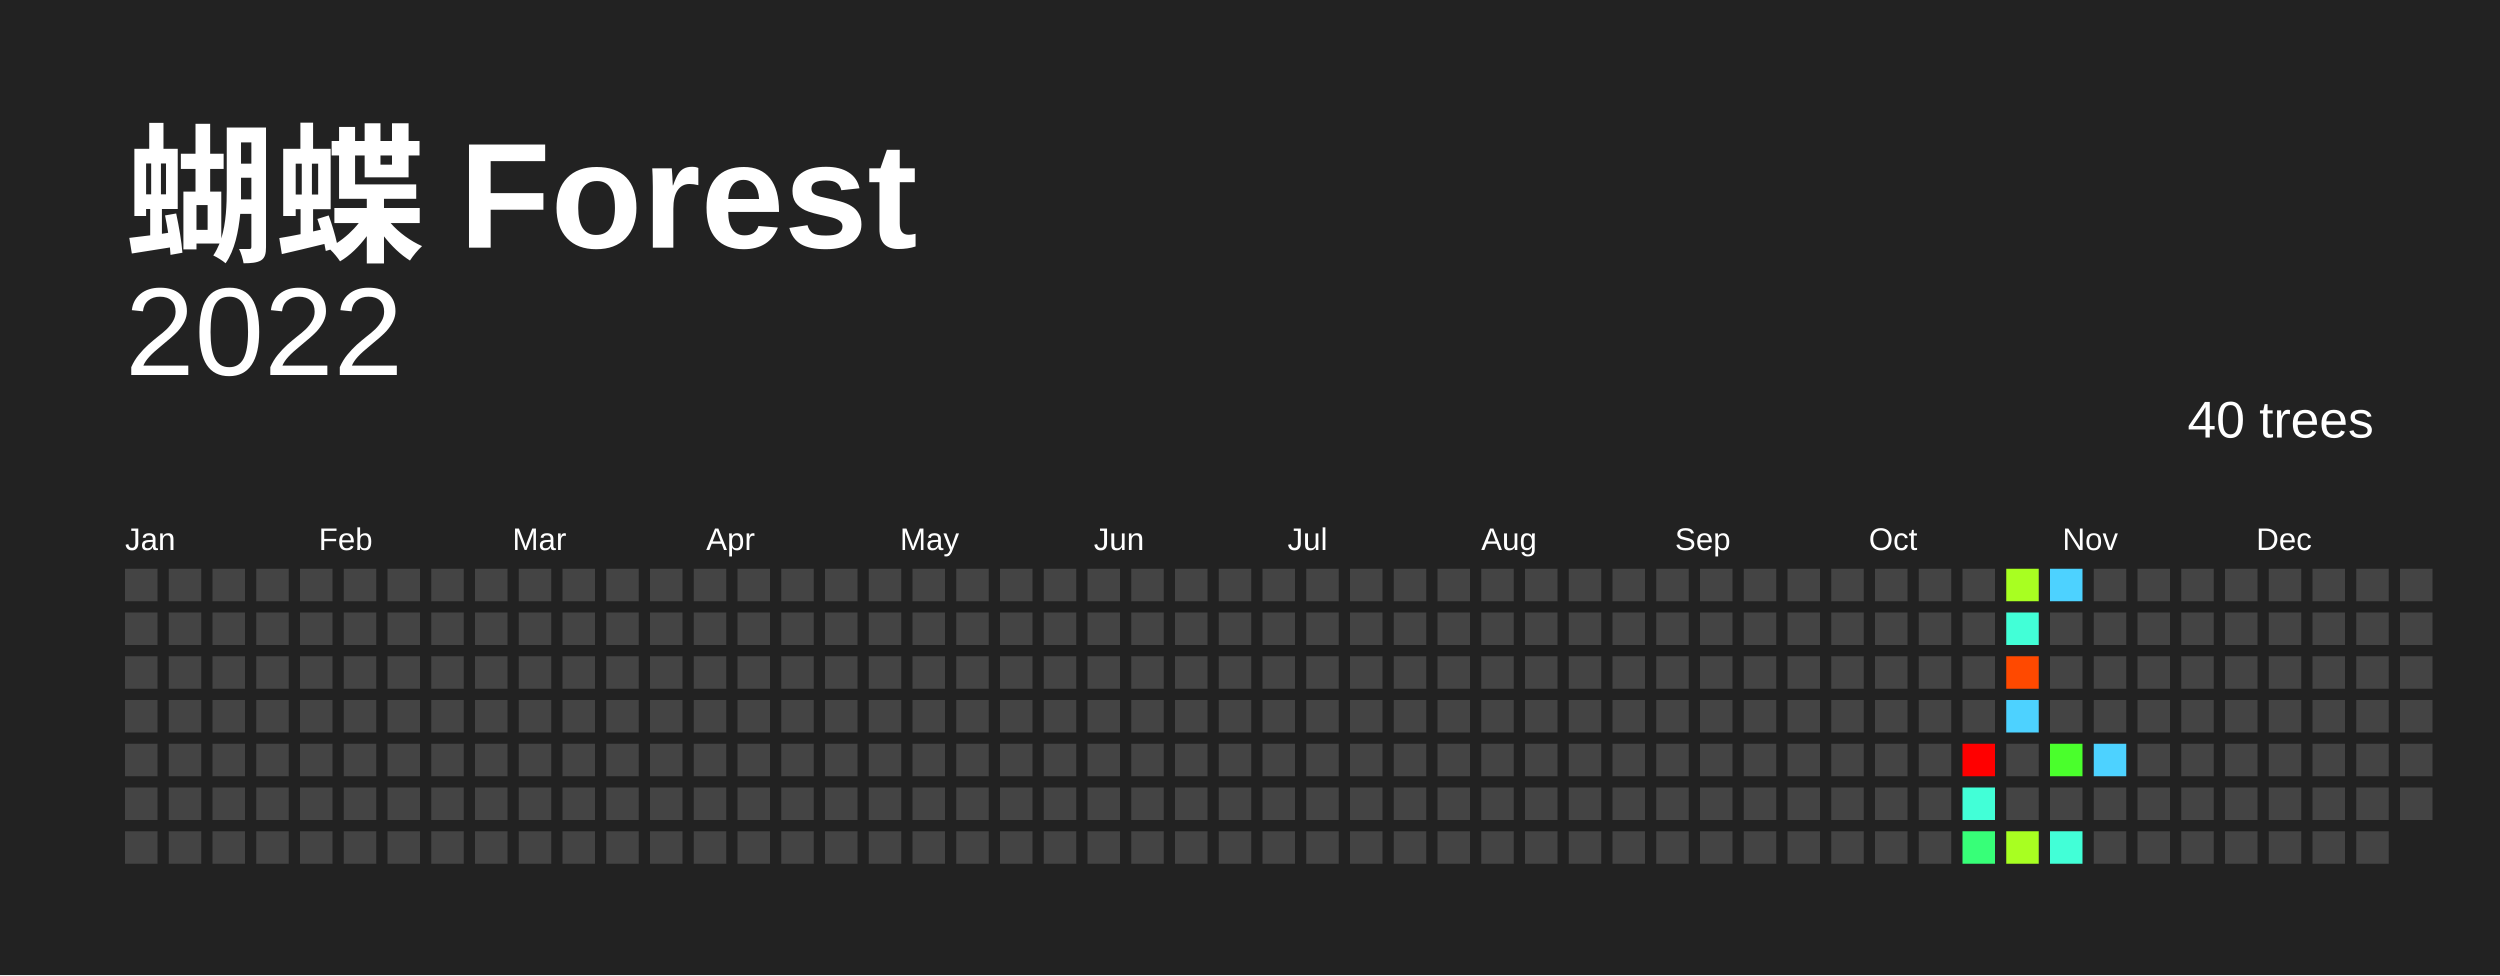
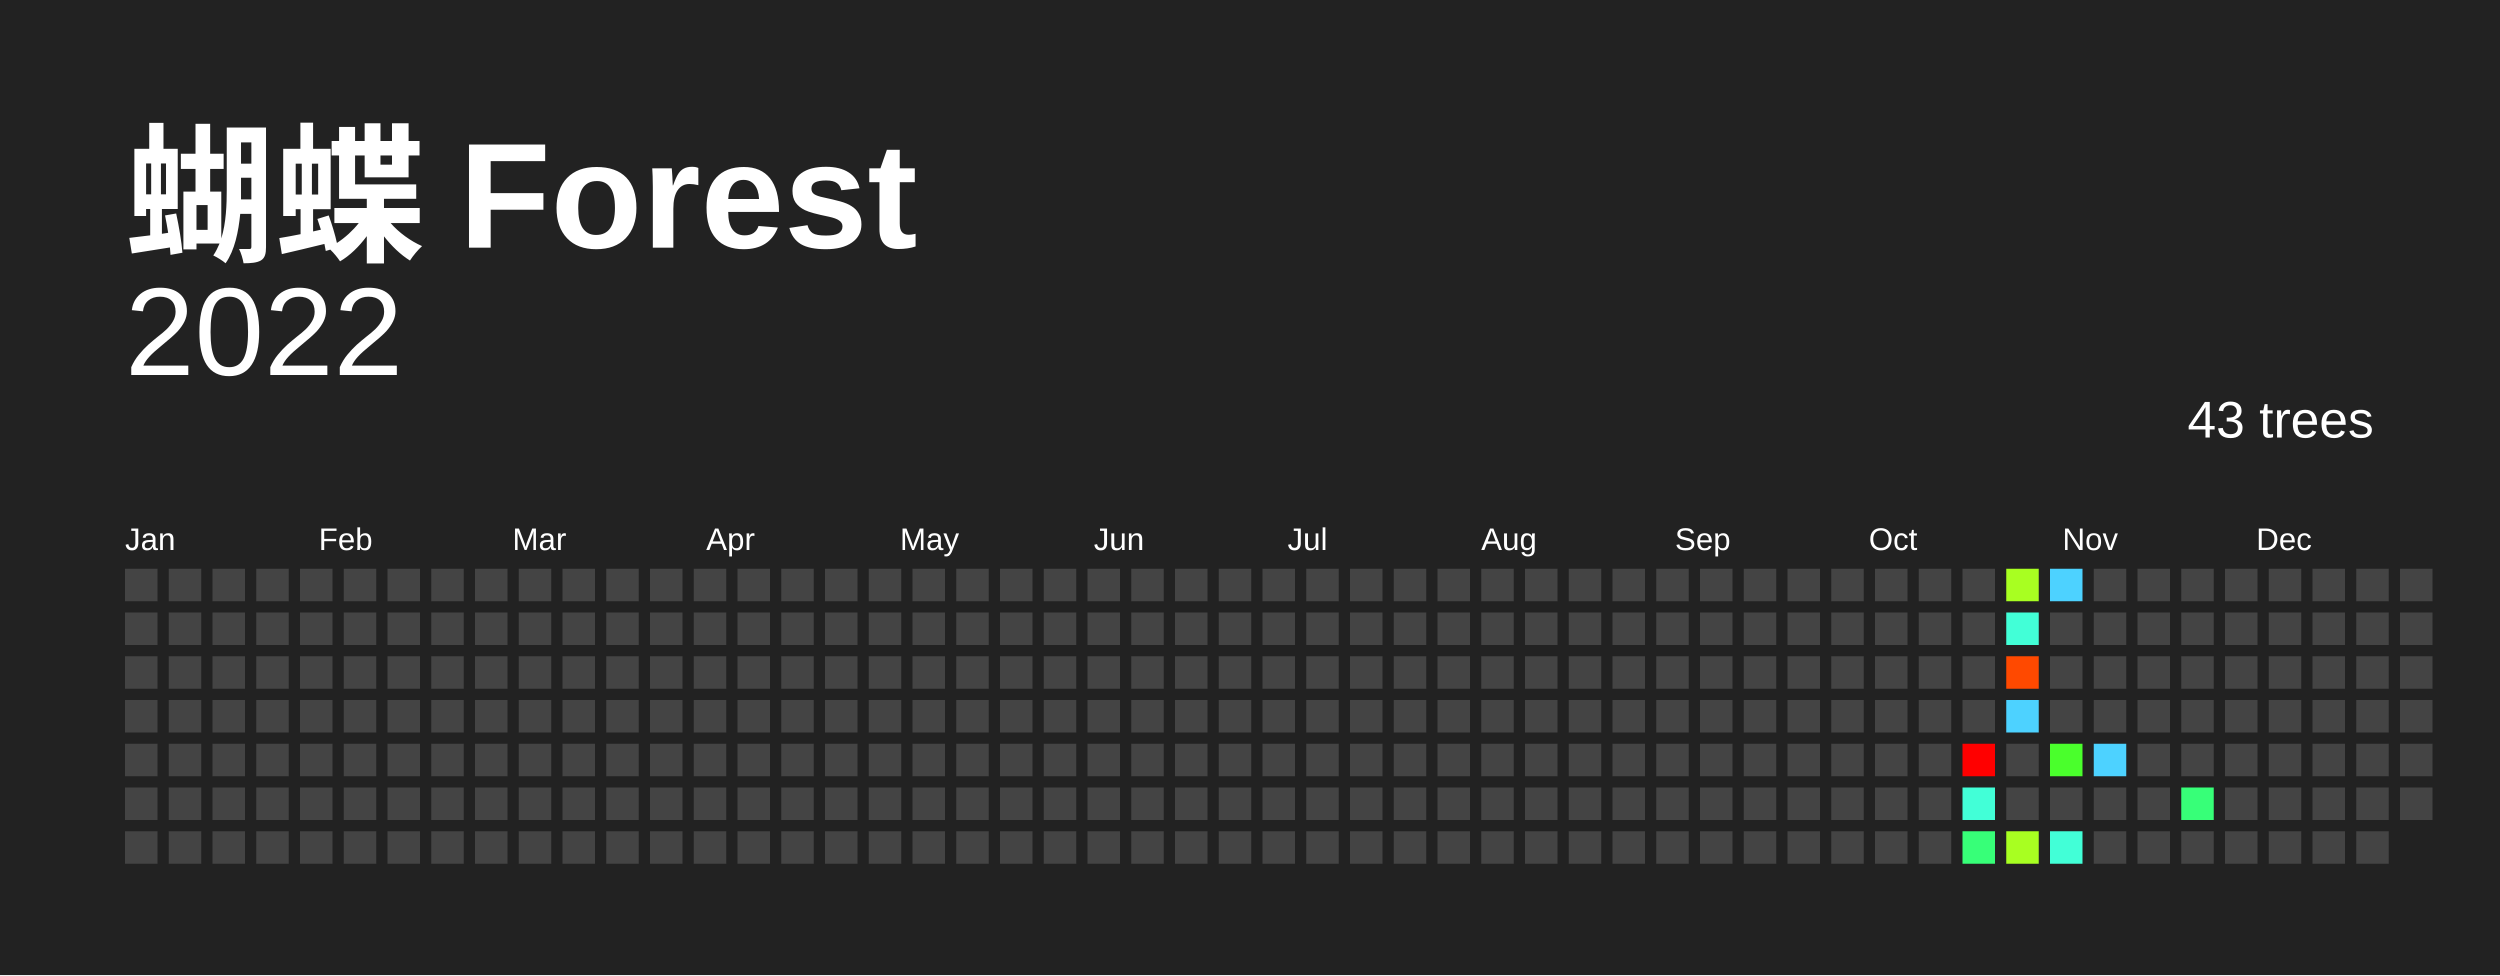
<svg xmlns="http://www.w3.org/2000/svg" baseProfile="full" height="78mm" version="1.1" viewBox="0,0,200,78" width="200mm">
  <defs />
  <rect fill="#222222" height="78" width="200" x="0" y="0" />
  <text fill="#FFFFFF" style="font-size:12px; font-family:Arial; font-weight:bold;" x="10" y="20">蝴蝶 Forest</text>
  <text alignment-baseline="hanging" fill="#FFFFFF" style="font-size:10.0px; font-family:Arial;" x="10" y="30">2022</text>
-   <text alignment-baseline="hanging" fill="#FFFFFF" style="font-size:4.125px; font-family:Arial;" x="175" y="35">40 trees</text>
+   <text alignment-baseline="hanging" fill="#FFFFFF" style="font-size:4.125px; font-family:Arial;" x="175" y="35">43 trees</text>
  <text fill="#FFFFFF" style="font-size:2.5px; font-family:Arial" x="10.0" y="44">Jan</text>
  <text fill="#FFFFFF" style="font-size:2.5px; font-family:Arial" x="25.5" y="44">Feb</text>
  <text fill="#FFFFFF" style="font-size:2.5px; font-family:Arial" x="41.0" y="44">Mar</text>
  <text fill="#FFFFFF" style="font-size:2.5px; font-family:Arial" x="56.5" y="44">Apr</text>
  <text fill="#FFFFFF" style="font-size:2.5px; font-family:Arial" x="72.0" y="44">May</text>
  <text fill="#FFFFFF" style="font-size:2.5px; font-family:Arial" x="87.5" y="44">Jun</text>
  <text fill="#FFFFFF" style="font-size:2.5px; font-family:Arial" x="103.0" y="44">Jul</text>
  <text fill="#FFFFFF" style="font-size:2.5px; font-family:Arial" x="118.5" y="44">Aug</text>
  <text fill="#FFFFFF" style="font-size:2.5px; font-family:Arial" x="134.0" y="44">Sep</text>
  <text fill="#FFFFFF" style="font-size:2.5px; font-family:Arial" x="149.5" y="44">Oct</text>
  <text fill="#FFFFFF" style="font-size:2.5px; font-family:Arial" x="165.0" y="44">Nov</text>
  <text fill="#FFFFFF" style="font-size:2.5px; font-family:Arial" x="180.5" y="44">Dec</text>
  <rect fill="#444444" height="2.6" width="2.6" x="10.0" y="45.5" />
  <rect fill="#444444" height="2.6" width="2.6" x="10.0" y="49.0" />
  <rect fill="#444444" height="2.6" width="2.6" x="10.0" y="52.5" />
  <rect fill="#444444" height="2.6" width="2.6" x="10.0" y="56.0" />
  <rect fill="#444444" height="2.6" width="2.6" x="10.0" y="59.5" />
  <rect fill="#444444" height="2.6" width="2.6" x="10.0" y="63.0" />
  <rect fill="#444444" height="2.6" width="2.6" x="10.0" y="66.5" />
  <rect fill="#444444" height="2.6" width="2.6" x="13.5" y="45.5" />
  <rect fill="#444444" height="2.6" width="2.6" x="13.5" y="49.0" />
  <rect fill="#444444" height="2.6" width="2.6" x="13.5" y="52.5" />
  <rect fill="#444444" height="2.6" width="2.6" x="13.5" y="56.0" />
  <rect fill="#444444" height="2.6" width="2.6" x="13.5" y="59.5" />
  <rect fill="#444444" height="2.6" width="2.6" x="13.5" y="63.0" />
  <rect fill="#444444" height="2.6" width="2.6" x="13.5" y="66.5" />
  <rect fill="#444444" height="2.6" width="2.6" x="17.0" y="45.5" />
  <rect fill="#444444" height="2.6" width="2.6" x="17.0" y="49.0" />
  <rect fill="#444444" height="2.6" width="2.6" x="17.0" y="52.5" />
  <rect fill="#444444" height="2.6" width="2.6" x="17.0" y="56.0" />
  <rect fill="#444444" height="2.6" width="2.6" x="17.0" y="59.5" />
  <rect fill="#444444" height="2.6" width="2.6" x="17.0" y="63.0" />
  <rect fill="#444444" height="2.6" width="2.6" x="17.0" y="66.5" />
  <rect fill="#444444" height="2.6" width="2.6" x="20.5" y="45.5" />
  <rect fill="#444444" height="2.6" width="2.6" x="20.5" y="49.0" />
  <rect fill="#444444" height="2.6" width="2.6" x="20.5" y="52.5" />
  <rect fill="#444444" height="2.6" width="2.6" x="20.5" y="56.0" />
  <rect fill="#444444" height="2.6" width="2.6" x="20.5" y="59.5" />
  <rect fill="#444444" height="2.6" width="2.6" x="20.5" y="63.0" />
  <rect fill="#444444" height="2.6" width="2.6" x="20.5" y="66.5" />
  <rect fill="#444444" height="2.6" width="2.6" x="24.0" y="45.5" />
  <rect fill="#444444" height="2.6" width="2.6" x="24.0" y="49.0" />
  <rect fill="#444444" height="2.6" width="2.6" x="24.0" y="52.5" />
  <rect fill="#444444" height="2.6" width="2.6" x="24.0" y="56.0" />
  <rect fill="#444444" height="2.6" width="2.6" x="24.0" y="59.5" />
  <rect fill="#444444" height="2.6" width="2.6" x="24.0" y="63.0" />
  <rect fill="#444444" height="2.6" width="2.6" x="24.0" y="66.5" />
  <rect fill="#444444" height="2.6" width="2.6" x="27.5" y="45.5" />
  <rect fill="#444444" height="2.6" width="2.6" x="27.5" y="49.0" />
  <rect fill="#444444" height="2.6" width="2.6" x="27.5" y="52.5" />
  <rect fill="#444444" height="2.6" width="2.6" x="27.5" y="56.0" />
  <rect fill="#444444" height="2.6" width="2.6" x="27.5" y="59.5" />
  <rect fill="#444444" height="2.6" width="2.6" x="27.5" y="63.0" />
  <rect fill="#444444" height="2.6" width="2.6" x="27.5" y="66.5" />
  <rect fill="#444444" height="2.6" width="2.6" x="31.0" y="45.5" />
  <rect fill="#444444" height="2.6" width="2.6" x="31.0" y="49.0" />
  <rect fill="#444444" height="2.6" width="2.6" x="31.0" y="52.5" />
  <rect fill="#444444" height="2.6" width="2.6" x="31.0" y="56.0" />
  <rect fill="#444444" height="2.6" width="2.6" x="31.0" y="59.5" />
  <rect fill="#444444" height="2.6" width="2.6" x="31.0" y="63.0" />
  <rect fill="#444444" height="2.6" width="2.6" x="31.0" y="66.5" />
  <rect fill="#444444" height="2.6" width="2.6" x="34.5" y="45.5" />
  <rect fill="#444444" height="2.6" width="2.6" x="34.5" y="49.0" />
  <rect fill="#444444" height="2.6" width="2.6" x="34.5" y="52.5" />
  <rect fill="#444444" height="2.6" width="2.6" x="34.5" y="56.0" />
  <rect fill="#444444" height="2.6" width="2.6" x="34.5" y="59.5" />
  <rect fill="#444444" height="2.6" width="2.6" x="34.5" y="63.0" />
  <rect fill="#444444" height="2.6" width="2.6" x="34.5" y="66.5" />
  <rect fill="#444444" height="2.6" width="2.6" x="38.0" y="45.5" />
  <rect fill="#444444" height="2.6" width="2.6" x="38.0" y="49.0" />
  <rect fill="#444444" height="2.6" width="2.6" x="38.0" y="52.5" />
  <rect fill="#444444" height="2.6" width="2.6" x="38.0" y="56.0" />
  <rect fill="#444444" height="2.6" width="2.6" x="38.0" y="59.5" />
  <rect fill="#444444" height="2.6" width="2.6" x="38.0" y="63.0" />
  <rect fill="#444444" height="2.6" width="2.6" x="38.0" y="66.5" />
  <rect fill="#444444" height="2.6" width="2.6" x="41.5" y="45.5" />
  <rect fill="#444444" height="2.6" width="2.6" x="41.5" y="49.0" />
  <rect fill="#444444" height="2.6" width="2.6" x="41.5" y="52.5" />
  <rect fill="#444444" height="2.6" width="2.6" x="41.5" y="56.0" />
  <rect fill="#444444" height="2.6" width="2.6" x="41.5" y="59.5" />
  <rect fill="#444444" height="2.6" width="2.6" x="41.5" y="63.0" />
  <rect fill="#444444" height="2.6" width="2.6" x="41.5" y="66.5" />
  <rect fill="#444444" height="2.6" width="2.6" x="45.0" y="45.5" />
  <rect fill="#444444" height="2.6" width="2.6" x="45.0" y="49.0" />
  <rect fill="#444444" height="2.6" width="2.6" x="45.0" y="52.5" />
  <rect fill="#444444" height="2.6" width="2.6" x="45.0" y="56.0" />
  <rect fill="#444444" height="2.6" width="2.6" x="45.0" y="59.5" />
  <rect fill="#444444" height="2.6" width="2.6" x="45.0" y="63.0" />
  <rect fill="#444444" height="2.6" width="2.6" x="45.0" y="66.5" />
  <rect fill="#444444" height="2.6" width="2.6" x="48.5" y="45.5" />
  <rect fill="#444444" height="2.6" width="2.6" x="48.5" y="49.0" />
  <rect fill="#444444" height="2.6" width="2.6" x="48.5" y="52.5" />
  <rect fill="#444444" height="2.6" width="2.6" x="48.5" y="56.0" />
  <rect fill="#444444" height="2.6" width="2.6" x="48.5" y="59.5" />
  <rect fill="#444444" height="2.6" width="2.6" x="48.5" y="63.0" />
  <rect fill="#444444" height="2.6" width="2.6" x="48.5" y="66.5" />
  <rect fill="#444444" height="2.6" width="2.6" x="52.0" y="45.5" />
  <rect fill="#444444" height="2.6" width="2.6" x="52.0" y="49.0" />
  <rect fill="#444444" height="2.6" width="2.6" x="52.0" y="52.5" />
  <rect fill="#444444" height="2.6" width="2.6" x="52.0" y="56.0" />
  <rect fill="#444444" height="2.6" width="2.6" x="52.0" y="59.5" />
  <rect fill="#444444" height="2.6" width="2.6" x="52.0" y="63.0" />
  <rect fill="#444444" height="2.6" width="2.6" x="52.0" y="66.5" />
  <rect fill="#444444" height="2.6" width="2.6" x="55.5" y="45.5" />
  <rect fill="#444444" height="2.6" width="2.6" x="55.5" y="49.0" />
  <rect fill="#444444" height="2.6" width="2.6" x="55.5" y="52.5" />
  <rect fill="#444444" height="2.6" width="2.6" x="55.5" y="56.0" />
  <rect fill="#444444" height="2.6" width="2.6" x="55.5" y="59.5" />
  <rect fill="#444444" height="2.6" width="2.6" x="55.5" y="63.0" />
  <rect fill="#444444" height="2.6" width="2.6" x="55.5" y="66.5" />
  <rect fill="#444444" height="2.6" width="2.6" x="59.0" y="45.5" />
  <rect fill="#444444" height="2.6" width="2.6" x="59.0" y="49.0" />
  <rect fill="#444444" height="2.6" width="2.6" x="59.0" y="52.5" />
  <rect fill="#444444" height="2.6" width="2.6" x="59.0" y="56.0" />
  <rect fill="#444444" height="2.6" width="2.6" x="59.0" y="59.5" />
  <rect fill="#444444" height="2.6" width="2.6" x="59.0" y="63.0" />
  <rect fill="#444444" height="2.6" width="2.6" x="59.0" y="66.5" />
  <rect fill="#444444" height="2.6" width="2.6" x="62.5" y="45.5" />
  <rect fill="#444444" height="2.6" width="2.6" x="62.5" y="49.0" />
  <rect fill="#444444" height="2.6" width="2.6" x="62.5" y="52.5" />
  <rect fill="#444444" height="2.6" width="2.6" x="62.5" y="56.0" />
  <rect fill="#444444" height="2.6" width="2.6" x="62.5" y="59.5" />
  <rect fill="#444444" height="2.6" width="2.6" x="62.5" y="63.0" />
  <rect fill="#444444" height="2.6" width="2.6" x="62.5" y="66.5" />
  <rect fill="#444444" height="2.6" width="2.6" x="66.0" y="45.5" />
  <rect fill="#444444" height="2.6" width="2.6" x="66.0" y="49.0" />
  <rect fill="#444444" height="2.6" width="2.6" x="66.0" y="52.5" />
  <rect fill="#444444" height="2.6" width="2.6" x="66.0" y="56.0" />
  <rect fill="#444444" height="2.6" width="2.6" x="66.0" y="59.5" />
  <rect fill="#444444" height="2.6" width="2.6" x="66.0" y="63.0" />
  <rect fill="#444444" height="2.6" width="2.6" x="66.0" y="66.5" />
  <rect fill="#444444" height="2.6" width="2.6" x="69.5" y="45.5" />
  <rect fill="#444444" height="2.6" width="2.6" x="69.5" y="49.0" />
  <rect fill="#444444" height="2.6" width="2.6" x="69.5" y="52.5" />
  <rect fill="#444444" height="2.6" width="2.6" x="69.5" y="56.0" />
  <rect fill="#444444" height="2.6" width="2.6" x="69.5" y="59.5" />
  <rect fill="#444444" height="2.6" width="2.6" x="69.5" y="63.0" />
  <rect fill="#444444" height="2.6" width="2.6" x="69.5" y="66.5" />
  <rect fill="#444444" height="2.6" width="2.6" x="73.0" y="45.5" />
  <rect fill="#444444" height="2.6" width="2.6" x="73.0" y="49.0" />
  <rect fill="#444444" height="2.6" width="2.6" x="73.0" y="52.5" />
  <rect fill="#444444" height="2.6" width="2.6" x="73.0" y="56.0" />
  <rect fill="#444444" height="2.6" width="2.6" x="73.0" y="59.5" />
  <rect fill="#444444" height="2.6" width="2.6" x="73.0" y="63.0" />
  <rect fill="#444444" height="2.6" width="2.6" x="73.0" y="66.5" />
  <rect fill="#444444" height="2.6" width="2.6" x="76.5" y="45.5" />
  <rect fill="#444444" height="2.6" width="2.6" x="76.5" y="49.0" />
  <rect fill="#444444" height="2.6" width="2.6" x="76.5" y="52.5" />
  <rect fill="#444444" height="2.6" width="2.6" x="76.5" y="56.0" />
  <rect fill="#444444" height="2.6" width="2.6" x="76.5" y="59.5" />
  <rect fill="#444444" height="2.6" width="2.6" x="76.5" y="63.0" />
  <rect fill="#444444" height="2.6" width="2.6" x="76.5" y="66.5" />
  <rect fill="#444444" height="2.6" width="2.6" x="80.0" y="45.5" />
  <rect fill="#444444" height="2.6" width="2.6" x="80.0" y="49.0" />
  <rect fill="#444444" height="2.6" width="2.6" x="80.0" y="52.5" />
  <rect fill="#444444" height="2.6" width="2.6" x="80.0" y="56.0" />
  <rect fill="#444444" height="2.6" width="2.6" x="80.0" y="59.5" />
  <rect fill="#444444" height="2.6" width="2.6" x="80.0" y="63.0" />
  <rect fill="#444444" height="2.6" width="2.6" x="80.0" y="66.5" />
  <rect fill="#444444" height="2.6" width="2.6" x="83.5" y="45.5" />
  <rect fill="#444444" height="2.6" width="2.6" x="83.5" y="49.0" />
  <rect fill="#444444" height="2.6" width="2.6" x="83.5" y="52.5" />
  <rect fill="#444444" height="2.6" width="2.6" x="83.5" y="56.0" />
  <rect fill="#444444" height="2.6" width="2.6" x="83.5" y="59.5" />
  <rect fill="#444444" height="2.6" width="2.6" x="83.5" y="63.0" />
  <rect fill="#444444" height="2.6" width="2.6" x="83.5" y="66.5" />
  <rect fill="#444444" height="2.6" width="2.6" x="87.0" y="45.5" />
  <rect fill="#444444" height="2.6" width="2.6" x="87.0" y="49.0" />
  <rect fill="#444444" height="2.6" width="2.6" x="87.0" y="52.5" />
  <rect fill="#444444" height="2.6" width="2.6" x="87.0" y="56.0" />
  <rect fill="#444444" height="2.6" width="2.6" x="87.0" y="59.5" />
  <rect fill="#444444" height="2.6" width="2.6" x="87.0" y="63.0" />
  <rect fill="#444444" height="2.6" width="2.6" x="87.0" y="66.5" />
  <rect fill="#444444" height="2.6" width="2.6" x="90.5" y="45.5" />
  <rect fill="#444444" height="2.6" width="2.6" x="90.5" y="49.0" />
  <rect fill="#444444" height="2.6" width="2.6" x="90.5" y="52.5" />
  <rect fill="#444444" height="2.6" width="2.6" x="90.5" y="56.0" />
  <rect fill="#444444" height="2.6" width="2.6" x="90.5" y="59.5" />
  <rect fill="#444444" height="2.6" width="2.6" x="90.5" y="63.0" />
  <rect fill="#444444" height="2.6" width="2.6" x="90.5" y="66.5" />
  <rect fill="#444444" height="2.6" width="2.6" x="94.0" y="45.5" />
  <rect fill="#444444" height="2.6" width="2.6" x="94.0" y="49.0" />
  <rect fill="#444444" height="2.6" width="2.6" x="94.0" y="52.5" />
  <rect fill="#444444" height="2.6" width="2.6" x="94.0" y="56.0" />
  <rect fill="#444444" height="2.6" width="2.6" x="94.0" y="59.5" />
  <rect fill="#444444" height="2.6" width="2.6" x="94.0" y="63.0" />
  <rect fill="#444444" height="2.6" width="2.6" x="94.0" y="66.5" />
  <rect fill="#444444" height="2.6" width="2.6" x="97.5" y="45.5" />
  <rect fill="#444444" height="2.6" width="2.6" x="97.5" y="49.0" />
  <rect fill="#444444" height="2.6" width="2.6" x="97.5" y="52.5" />
  <rect fill="#444444" height="2.6" width="2.6" x="97.5" y="56.0" />
  <rect fill="#444444" height="2.6" width="2.6" x="97.5" y="59.5" />
  <rect fill="#444444" height="2.6" width="2.6" x="97.5" y="63.0" />
  <rect fill="#444444" height="2.6" width="2.6" x="97.5" y="66.5" />
  <rect fill="#444444" height="2.6" width="2.6" x="101.0" y="45.5" />
  <rect fill="#444444" height="2.6" width="2.6" x="101.0" y="49.0" />
  <rect fill="#444444" height="2.6" width="2.6" x="101.0" y="52.5" />
  <rect fill="#444444" height="2.6" width="2.6" x="101.0" y="56.0" />
  <rect fill="#444444" height="2.6" width="2.6" x="101.0" y="59.5" />
  <rect fill="#444444" height="2.6" width="2.6" x="101.0" y="63.0" />
  <rect fill="#444444" height="2.6" width="2.6" x="101.0" y="66.5" />
  <rect fill="#444444" height="2.6" width="2.6" x="104.5" y="45.5" />
  <rect fill="#444444" height="2.6" width="2.6" x="104.5" y="49.0" />
  <rect fill="#444444" height="2.6" width="2.6" x="104.5" y="52.5" />
  <rect fill="#444444" height="2.6" width="2.6" x="104.5" y="56.0" />
  <rect fill="#444444" height="2.6" width="2.6" x="104.5" y="59.5" />
  <rect fill="#444444" height="2.6" width="2.6" x="104.5" y="63.0" />
  <rect fill="#444444" height="2.6" width="2.6" x="104.5" y="66.5" />
  <rect fill="#444444" height="2.6" width="2.6" x="108.0" y="45.5" />
  <rect fill="#444444" height="2.6" width="2.6" x="108.0" y="49.0" />
  <rect fill="#444444" height="2.6" width="2.6" x="108.0" y="52.5" />
  <rect fill="#444444" height="2.6" width="2.6" x="108.0" y="56.0" />
  <rect fill="#444444" height="2.6" width="2.6" x="108.0" y="59.5" />
  <rect fill="#444444" height="2.6" width="2.6" x="108.0" y="63.0" />
  <rect fill="#444444" height="2.6" width="2.6" x="108.0" y="66.5" />
  <rect fill="#444444" height="2.6" width="2.6" x="111.5" y="45.5" />
  <rect fill="#444444" height="2.6" width="2.6" x="111.5" y="49.0" />
  <rect fill="#444444" height="2.6" width="2.6" x="111.5" y="52.5" />
  <rect fill="#444444" height="2.6" width="2.6" x="111.5" y="56.0" />
  <rect fill="#444444" height="2.6" width="2.6" x="111.5" y="59.5" />
  <rect fill="#444444" height="2.6" width="2.6" x="111.5" y="63.0" />
  <rect fill="#444444" height="2.6" width="2.6" x="111.5" y="66.5" />
  <rect fill="#444444" height="2.6" width="2.6" x="115.0" y="45.5" />
  <rect fill="#444444" height="2.6" width="2.6" x="115.0" y="49.0" />
  <rect fill="#444444" height="2.6" width="2.6" x="115.0" y="52.5" />
  <rect fill="#444444" height="2.6" width="2.6" x="115.0" y="56.0" />
  <rect fill="#444444" height="2.6" width="2.6" x="115.0" y="59.5" />
  <rect fill="#444444" height="2.6" width="2.6" x="115.0" y="63.0" />
  <rect fill="#444444" height="2.6" width="2.6" x="115.0" y="66.5" />
  <rect fill="#444444" height="2.6" width="2.6" x="118.5" y="45.5" />
  <rect fill="#444444" height="2.6" width="2.6" x="118.5" y="49.0" />
  <rect fill="#444444" height="2.6" width="2.6" x="118.5" y="52.5" />
  <rect fill="#444444" height="2.6" width="2.6" x="118.5" y="56.0" />
  <rect fill="#444444" height="2.6" width="2.6" x="118.5" y="59.5" />
  <rect fill="#444444" height="2.6" width="2.6" x="118.5" y="63.0" />
  <rect fill="#444444" height="2.6" width="2.6" x="118.5" y="66.5" />
  <rect fill="#444444" height="2.6" width="2.6" x="122.0" y="45.5" />
  <rect fill="#444444" height="2.6" width="2.6" x="122.0" y="49.0" />
  <rect fill="#444444" height="2.6" width="2.6" x="122.0" y="52.5" />
  <rect fill="#444444" height="2.6" width="2.6" x="122.0" y="56.0" />
  <rect fill="#444444" height="2.6" width="2.6" x="122.0" y="59.5" />
  <rect fill="#444444" height="2.6" width="2.6" x="122.0" y="63.0" />
  <rect fill="#444444" height="2.6" width="2.6" x="122.0" y="66.5" />
  <rect fill="#444444" height="2.6" width="2.6" x="125.5" y="45.5" />
  <rect fill="#444444" height="2.6" width="2.6" x="125.5" y="49.0" />
  <rect fill="#444444" height="2.6" width="2.6" x="125.5" y="52.5" />
  <rect fill="#444444" height="2.6" width="2.6" x="125.5" y="56.0" />
  <rect fill="#444444" height="2.6" width="2.6" x="125.5" y="59.5" />
  <rect fill="#444444" height="2.6" width="2.6" x="125.5" y="63.0" />
  <rect fill="#444444" height="2.6" width="2.6" x="125.5" y="66.5" />
  <rect fill="#444444" height="2.6" width="2.6" x="129.0" y="45.5" />
  <rect fill="#444444" height="2.6" width="2.6" x="129.0" y="49.0" />
  <rect fill="#444444" height="2.6" width="2.6" x="129.0" y="52.5" />
  <rect fill="#444444" height="2.6" width="2.6" x="129.0" y="56.0" />
  <rect fill="#444444" height="2.6" width="2.6" x="129.0" y="59.5" />
  <rect fill="#444444" height="2.6" width="2.6" x="129.0" y="63.0" />
  <rect fill="#444444" height="2.6" width="2.6" x="129.0" y="66.5" />
  <rect fill="#444444" height="2.6" width="2.6" x="132.5" y="45.5" />
  <rect fill="#444444" height="2.6" width="2.6" x="132.5" y="49.0" />
  <rect fill="#444444" height="2.6" width="2.6" x="132.5" y="52.5" />
  <rect fill="#444444" height="2.6" width="2.6" x="132.5" y="56.0" />
  <rect fill="#444444" height="2.6" width="2.6" x="132.5" y="59.5" />
  <rect fill="#444444" height="2.6" width="2.6" x="132.5" y="63.0" />
  <rect fill="#444444" height="2.6" width="2.6" x="132.5" y="66.5" />
  <rect fill="#444444" height="2.6" width="2.6" x="136.0" y="45.5" />
  <rect fill="#444444" height="2.6" width="2.6" x="136.0" y="49.0" />
  <rect fill="#444444" height="2.6" width="2.6" x="136.0" y="52.5" />
  <rect fill="#444444" height="2.6" width="2.6" x="136.0" y="56.0" />
  <rect fill="#444444" height="2.6" width="2.6" x="136.0" y="59.5" />
  <rect fill="#444444" height="2.6" width="2.6" x="136.0" y="63.0" />
  <rect fill="#444444" height="2.6" width="2.6" x="136.0" y="66.5" />
  <rect fill="#444444" height="2.6" width="2.6" x="139.5" y="45.5" />
  <rect fill="#444444" height="2.6" width="2.6" x="139.5" y="49.0" />
  <rect fill="#444444" height="2.6" width="2.6" x="139.5" y="52.5" />
  <rect fill="#444444" height="2.6" width="2.6" x="139.5" y="56.0" />
  <rect fill="#444444" height="2.6" width="2.6" x="139.5" y="59.5" />
  <rect fill="#444444" height="2.6" width="2.6" x="139.5" y="63.0" />
  <rect fill="#444444" height="2.6" width="2.6" x="139.5" y="66.5" />
  <rect fill="#444444" height="2.6" width="2.6" x="143.0" y="45.5" />
  <rect fill="#444444" height="2.6" width="2.6" x="143.0" y="49.0" />
  <rect fill="#444444" height="2.6" width="2.6" x="143.0" y="52.5" />
  <rect fill="#444444" height="2.6" width="2.6" x="143.0" y="56.0" />
  <rect fill="#444444" height="2.6" width="2.6" x="143.0" y="59.5" />
  <rect fill="#444444" height="2.6" width="2.6" x="143.0" y="63.0" />
  <rect fill="#444444" height="2.6" width="2.6" x="143.0" y="66.5" />
  <rect fill="#444444" height="2.6" width="2.6" x="146.5" y="45.5" />
  <rect fill="#444444" height="2.6" width="2.6" x="146.5" y="49.0" />
  <rect fill="#444444" height="2.6" width="2.6" x="146.5" y="52.5" />
  <rect fill="#444444" height="2.6" width="2.6" x="146.5" y="56.0" />
  <rect fill="#444444" height="2.6" width="2.6" x="146.5" y="59.5" />
  <rect fill="#444444" height="2.6" width="2.6" x="146.5" y="63.0" />
  <rect fill="#444444" height="2.6" width="2.6" x="146.5" y="66.5" />
  <rect fill="#444444" height="2.6" width="2.6" x="150.0" y="45.5" />
  <rect fill="#444444" height="2.6" width="2.6" x="150.0" y="49.0" />
  <rect fill="#444444" height="2.6" width="2.6" x="150.0" y="52.5" />
  <rect fill="#444444" height="2.6" width="2.6" x="150.0" y="56.0" />
  <rect fill="#444444" height="2.6" width="2.6" x="150.0" y="59.5" />
  <rect fill="#444444" height="2.6" width="2.6" x="150.0" y="63.0" />
  <rect fill="#444444" height="2.6" width="2.6" x="150.0" y="66.5" />
  <rect fill="#444444" height="2.6" width="2.6" x="153.5" y="45.5" />
  <rect fill="#444444" height="2.6" width="2.6" x="153.5" y="49.0" />
  <rect fill="#444444" height="2.6" width="2.6" x="153.5" y="52.5" />
  <rect fill="#444444" height="2.6" width="2.6" x="153.5" y="56.0" />
  <rect fill="#444444" height="2.6" width="2.6" x="153.5" y="59.5" />
  <rect fill="#444444" height="2.6" width="2.6" x="153.5" y="63.0" />
  <rect fill="#444444" height="2.6" width="2.6" x="153.5" y="66.5" />
  <rect fill="#444444" height="2.6" width="2.6" x="157.0" y="45.5" />
  <rect fill="#444444" height="2.6" width="2.6" x="157.0" y="49.0" />
  <rect fill="#444444" height="2.6" width="2.6" x="157.0" y="52.5" />
  <rect fill="#444444" height="2.6" width="2.6" x="157.0" y="56.0" />
  <rect fill="red" height="2.6" width="2.6" x="157.0" y="59.5" />
  <rect fill="#42ffd7" height="2.6" width="2.6" x="157.0" y="63.0" />
  <rect fill="#37ff78" height="2.6" width="2.6" x="157.0" y="66.5" />
  <rect fill="#a8ff21" height="2.6" width="2.6" x="160.5" y="45.5" />
  <rect fill="#42ffd7" height="2.6" width="2.6" x="160.5" y="49.0" />
  <rect fill="#ff4900" height="2.6" width="2.6" x="160.5" y="52.5" />
  <rect fill="#4dd2ff" height="2.6" width="2.6" x="160.5" y="56.0" />
  <rect fill="#444444" height="2.6" width="2.6" x="160.5" y="59.5" />
  <rect fill="#444444" height="2.6" width="2.6" x="160.5" y="63.0" />
  <rect fill="#a8ff21" height="2.6" width="2.6" x="160.5" y="66.5" />
  <rect fill="#4dd2ff" height="2.6" width="2.6" x="164.0" y="45.5" />
  <rect fill="#444444" height="2.6" width="2.6" x="164.0" y="49.0" />
  <rect fill="#444444" height="2.6" width="2.6" x="164.0" y="52.5" />
  <rect fill="#444444" height="2.6" width="2.6" x="164.0" y="56.0" />
  <rect fill="#4aff2c" height="2.6" width="2.6" x="164.0" y="59.5" />
  <rect fill="#444444" height="2.6" width="2.6" x="164.0" y="63.0" />
  <rect fill="#42ffd7" height="2.6" width="2.6" x="164.0" y="66.5" />
  <rect fill="#444444" height="2.6" width="2.6" x="167.5" y="45.5" />
  <rect fill="#444444" height="2.6" width="2.6" x="167.5" y="49.0" />
  <rect fill="#444444" height="2.6" width="2.6" x="167.5" y="52.5" />
  <rect fill="#444444" height="2.6" width="2.6" x="167.5" y="56.0" />
  <rect fill="#4dd2ff" height="2.6" width="2.6" x="167.5" y="59.5" />
  <rect fill="#444444" height="2.6" width="2.6" x="167.5" y="63.0" />
  <rect fill="#444444" height="2.6" width="2.6" x="167.5" y="66.5" />
  <rect fill="#444444" height="2.6" width="2.6" x="171.0" y="45.5" />
  <rect fill="#444444" height="2.6" width="2.6" x="171.0" y="49.0" />
  <rect fill="#444444" height="2.6" width="2.6" x="171.0" y="52.5" />
  <rect fill="#444444" height="2.6" width="2.6" x="171.0" y="56.0" />
  <rect fill="#444444" height="2.6" width="2.6" x="171.0" y="59.5" />
  <rect fill="#444444" height="2.6" width="2.6" x="171.0" y="63.0" />
  <rect fill="#444444" height="2.6" width="2.6" x="171.0" y="66.5" />
  <rect fill="#444444" height="2.6" width="2.6" x="174.5" y="45.5" />
  <rect fill="#444444" height="2.6" width="2.6" x="174.5" y="49.0" />
  <rect fill="#444444" height="2.6" width="2.6" x="174.5" y="52.5" />
  <rect fill="#444444" height="2.6" width="2.6" x="174.5" y="56.0" />
  <rect fill="#444444" height="2.6" width="2.6" x="174.5" y="59.5" />
-   <rect fill="#444444" height="2.6" width="2.6" x="174.5" y="63.0" />
+   <rect fill="#37ff78" height="2.6" width="2.6" x="174.5" y="63.0" />
  <rect fill="#444444" height="2.6" width="2.6" x="174.5" y="66.5" />
  <rect fill="#444444" height="2.6" width="2.6" x="178.0" y="45.5" />
  <rect fill="#444444" height="2.6" width="2.6" x="178.0" y="49.0" />
  <rect fill="#444444" height="2.6" width="2.6" x="178.0" y="52.5" />
  <rect fill="#444444" height="2.6" width="2.6" x="178.0" y="56.0" />
  <rect fill="#444444" height="2.6" width="2.6" x="178.0" y="59.5" />
  <rect fill="#444444" height="2.6" width="2.6" x="178.0" y="63.0" />
  <rect fill="#444444" height="2.6" width="2.6" x="178.0" y="66.5" />
  <rect fill="#444444" height="2.6" width="2.6" x="181.5" y="45.5" />
  <rect fill="#444444" height="2.6" width="2.6" x="181.5" y="49.0" />
  <rect fill="#444444" height="2.6" width="2.6" x="181.5" y="52.5" />
  <rect fill="#444444" height="2.6" width="2.6" x="181.5" y="56.0" />
  <rect fill="#444444" height="2.6" width="2.6" x="181.5" y="59.5" />
  <rect fill="#444444" height="2.6" width="2.6" x="181.5" y="63.0" />
  <rect fill="#444444" height="2.6" width="2.6" x="181.5" y="66.5" />
  <rect fill="#444444" height="2.6" width="2.6" x="185.0" y="45.5" />
  <rect fill="#444444" height="2.6" width="2.6" x="185.0" y="49.0" />
  <rect fill="#444444" height="2.6" width="2.6" x="185.0" y="52.5" />
  <rect fill="#444444" height="2.6" width="2.6" x="185.0" y="56.0" />
  <rect fill="#444444" height="2.6" width="2.6" x="185.0" y="59.5" />
  <rect fill="#444444" height="2.6" width="2.6" x="185.0" y="63.0" />
  <rect fill="#444444" height="2.6" width="2.6" x="185.0" y="66.5" />
  <rect fill="#444444" height="2.6" width="2.6" x="188.5" y="45.5" />
  <rect fill="#444444" height="2.6" width="2.6" x="188.5" y="49.0" />
  <rect fill="#444444" height="2.6" width="2.6" x="188.5" y="52.5" />
  <rect fill="#444444" height="2.6" width="2.6" x="188.5" y="56.0" />
  <rect fill="#444444" height="2.6" width="2.6" x="188.5" y="59.5" />
  <rect fill="#444444" height="2.6" width="2.6" x="188.5" y="63.0" />
  <rect fill="#444444" height="2.6" width="2.6" x="188.5" y="66.5" />
  <rect fill="#444444" height="2.6" width="2.6" x="192.0" y="45.5" />
  <rect fill="#444444" height="2.6" width="2.6" x="192.0" y="49.0" />
  <rect fill="#444444" height="2.6" width="2.6" x="192.0" y="52.5" />
  <rect fill="#444444" height="2.6" width="2.6" x="192.0" y="56.0" />
  <rect fill="#444444" height="2.6" width="2.6" x="192.0" y="59.5" />
  <rect fill="#444444" height="2.6" width="2.6" x="192.0" y="63.0" />
</svg>
